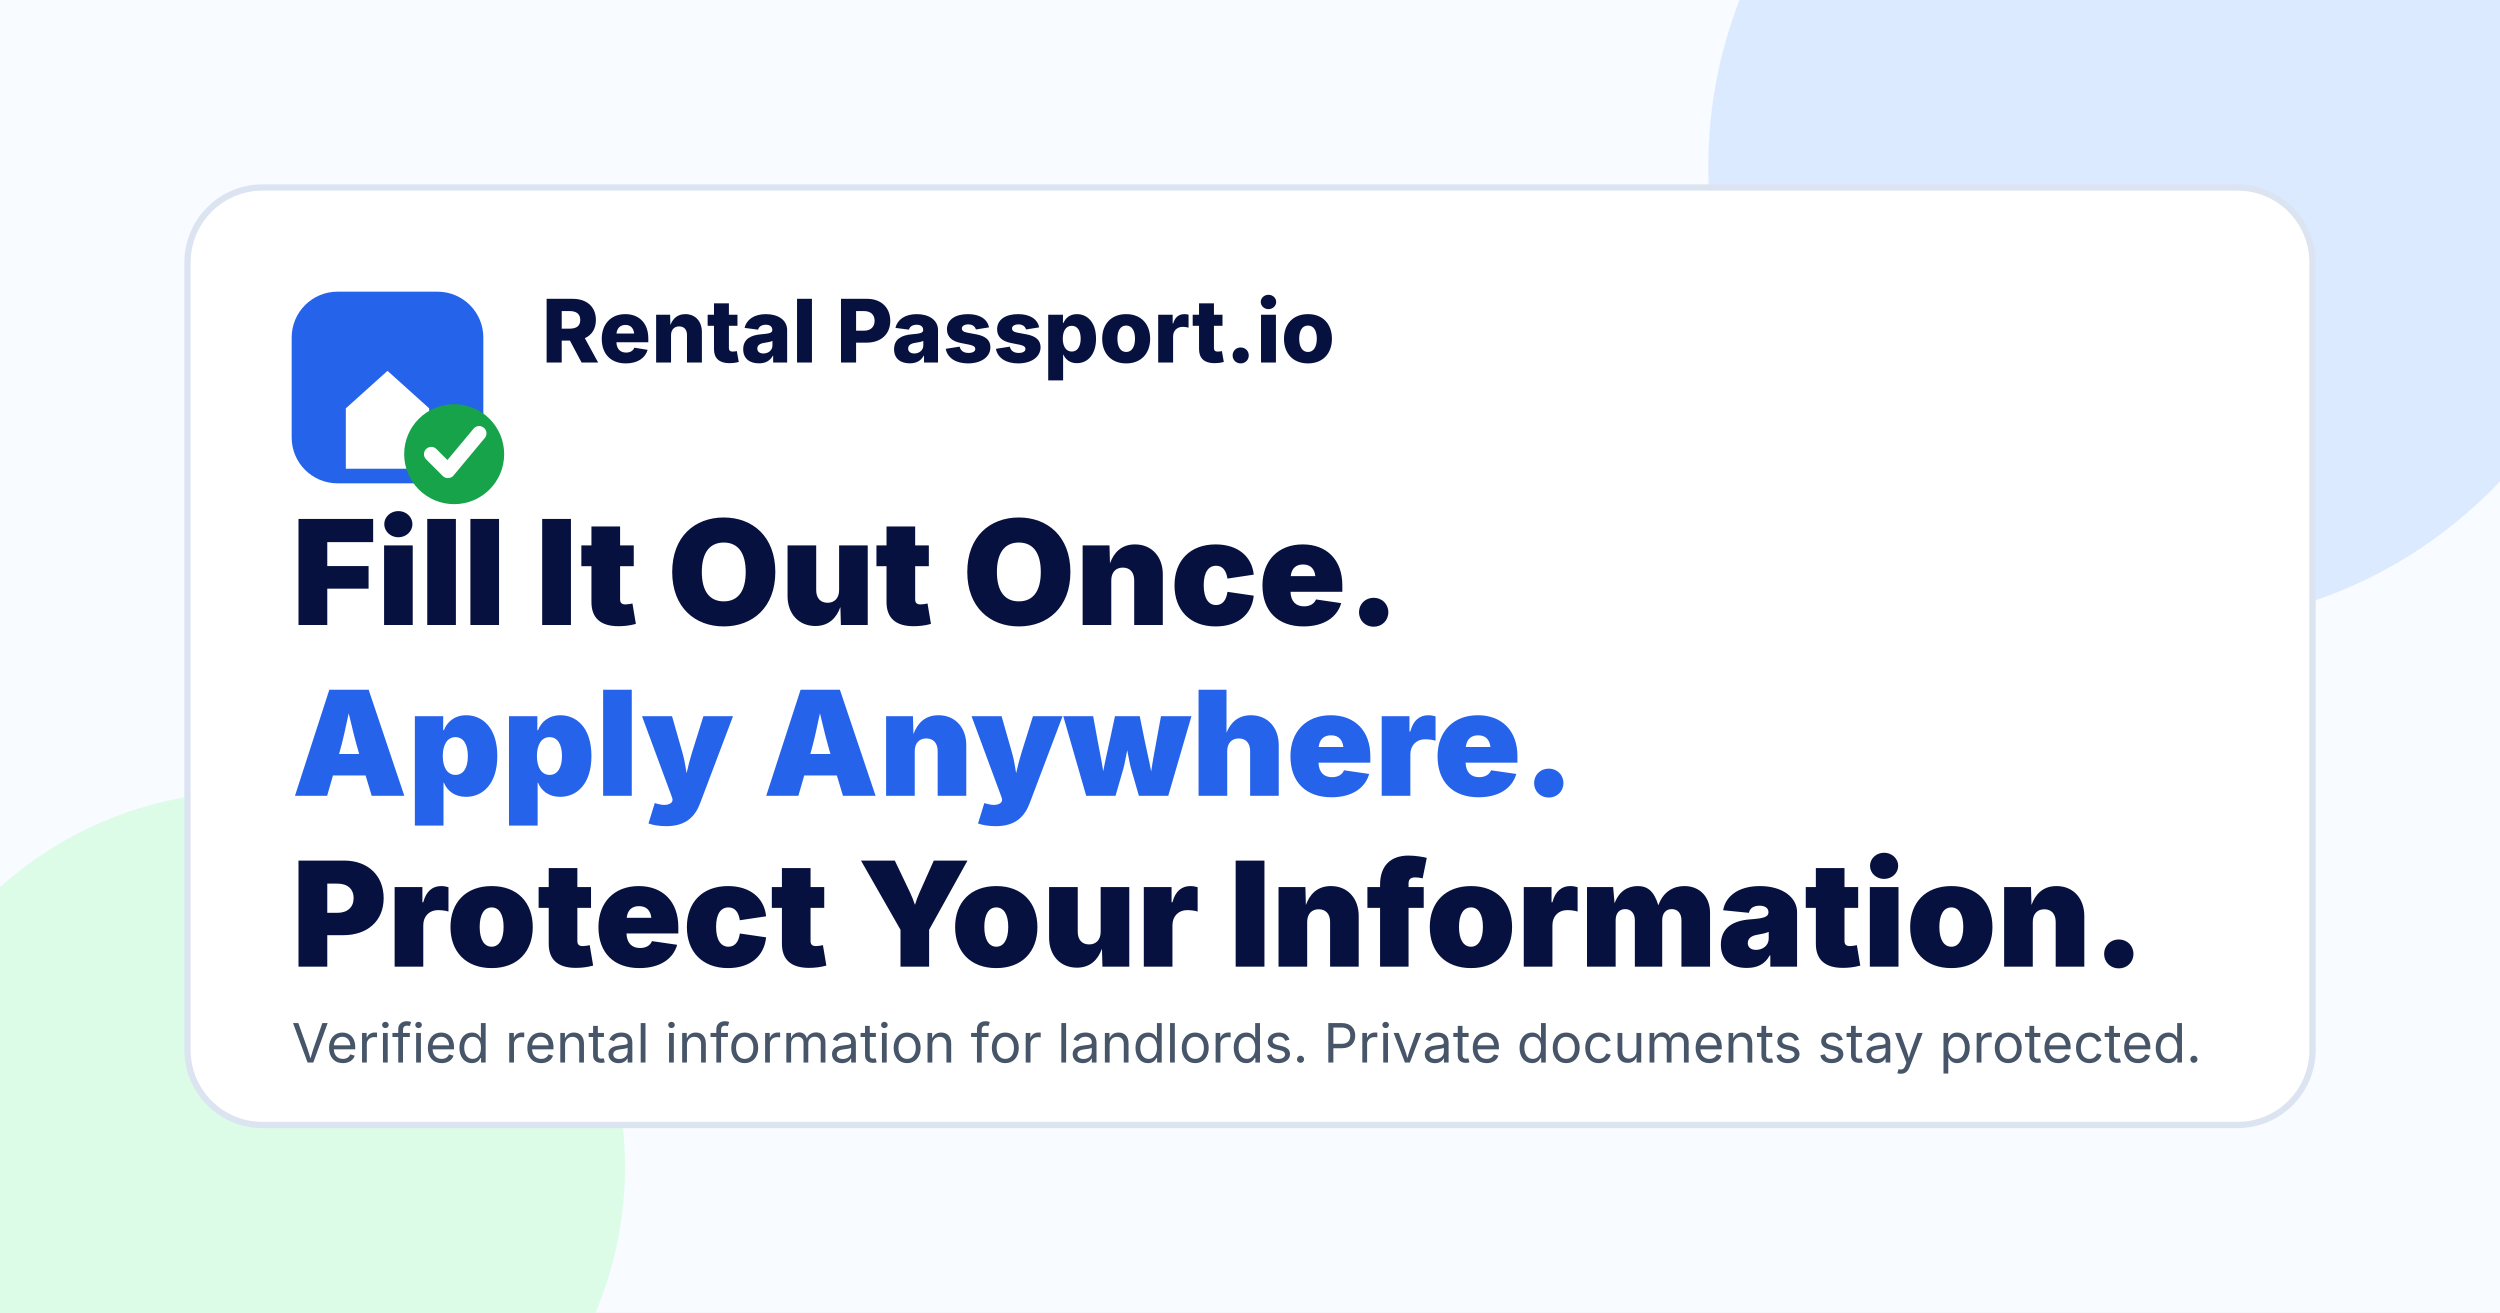
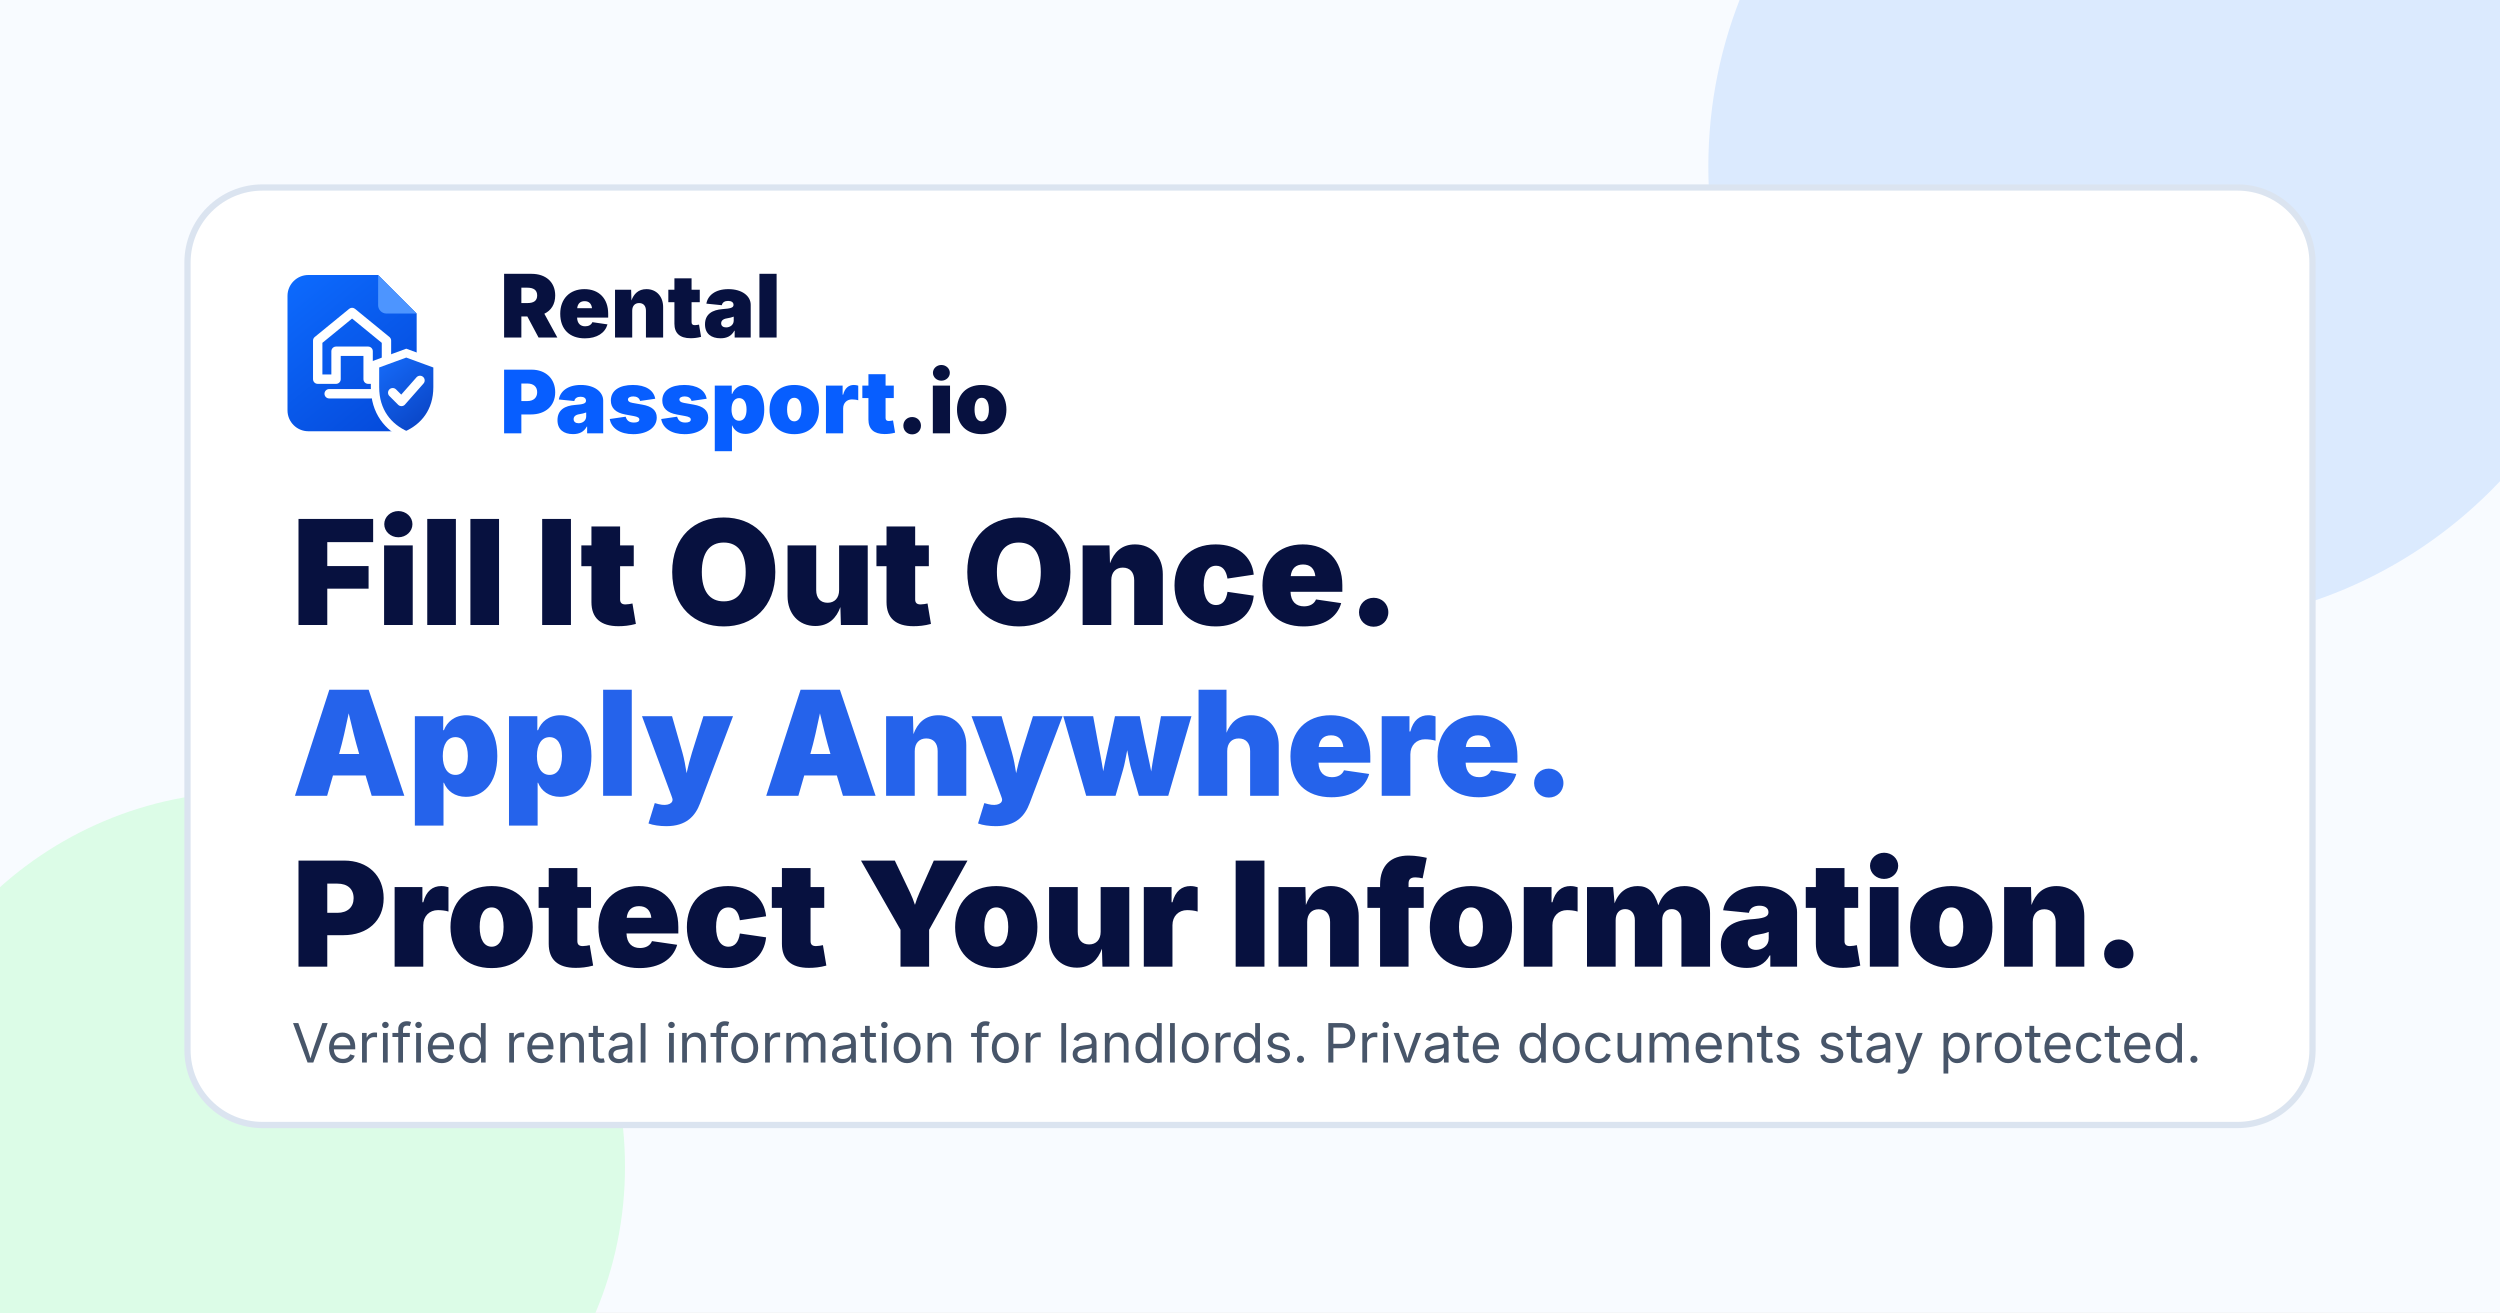
- <svg xmlns="http://www.w3.org/2000/svg" viewBox="0 0 1200 630">
+ <svg xmlns="http://www.w3.org/2000/svg" viewBox="0 0 1200 630" role="img" aria-label="Rental Passport">
  <rect width="1200" height="630" fill="#f8fbff" />
  <circle cx="1040" cy="80" r="220" fill="#dbeafe" />
  <circle cx="120" cy="560" r="180" fill="#dcfce7" />
  <rect x="90" y="90" width="1020" height="450" rx="36" fill="#ffffff" stroke="#dbe4f0" stroke-width="3" />
-   <rect x="140" y="140" width="92" height="92" rx="22" fill="#2563eb" />
-   <path d="M166 196 186 178l20 18v29h-40v-29Z" fill="#ffffff" />
-   <circle cx="218" cy="218" r="24" fill="#16a34a" />
-   <path d="m207 218 8 8 15-18" fill="none" stroke="#fff" stroke-width="7" stroke-linecap="round" stroke-linejoin="round" />
-   <text x="260" y="174" font-family="Inter, Arial, sans-serif" font-size="42" font-weight="800" fill="#07113f">Rental Passport.io</text>
+   <defs>
+     <linearGradient id="passportBlue" x1="140" y1="129" x2="202" y2="206" gradientUnits="userSpaceOnUse">
+       <stop stop-color="#0d6bff" />
+       <stop offset="1" stop-color="#0448d8" />
+     </linearGradient>
+     <linearGradient id="shieldBlue" x1="181" y1="168" x2="213" y2="207" gradientUnits="userSpaceOnUse">
+       <stop stop-color="#176fff" />
+       <stop offset="1" stop-color="#073dbb" />
+     </linearGradient>
+   </defs>
+   <path d="M148 132h33.5L200 150.5V197c0 5.5-4.5 10-10 10h-42c-5.5 0-10-4.5-10-10v-55c0-5.5 4.5-10 10-10Z" fill="url(#passportBlue)" />
+   <path d="M181.5 132v14.5c0 2.2 1.8 4 4 4H200L181.5 132Z" fill="#4d95ff" />
+   <path d="m152.5 163.5 16.5-13.5 16.5 13.5V182h-8.8v-13.4h-15.4V182h-8.8v-18.5Z" fill="none" stroke="#fff" stroke-width="4.5" stroke-linecap="round" stroke-linejoin="round" />
+   <path d="M158 189h20" stroke="#fff" stroke-width="4.5" stroke-linecap="round" />
+   <path d="M195 169.5 210 175v10.8c0 11.7-6.3 19.4-15 23.2-8.7-3.8-15-11.5-15-23.2V175l15-5.5Z" fill="url(#shieldBlue)" stroke="#fff" stroke-width="4" />
+   <path d="m188.5 188.5 4.2 4.2 8.9-10.1" fill="none" stroke="#fff" stroke-width="4.5" stroke-linecap="round" stroke-linejoin="round" />
+   <text x="240" y="162" font-family="Inter, Arial, sans-serif" font-size="42" font-weight="900" fill="#07113f">Rental</text>
+   <text x="240" y="208" font-family="Inter, Arial, sans-serif" font-size="42" font-weight="900" fill="#075eff">Passport</text>
+   <text x="430" y="208" font-family="Inter, Arial, sans-serif" font-size="42" font-weight="900" fill="#07113f">.io</text>
  <text x="140" y="300" font-family="Inter, Arial, sans-serif" font-size="70" font-weight="900" fill="#07113f">Fill It Out Once.</text>
  <text x="140" y="382" font-family="Inter, Arial, sans-serif" font-size="70" font-weight="900" fill="#2563eb">Apply Anywhere.</text>
  <text x="140" y="464" font-family="Inter, Arial, sans-serif" font-size="70" font-weight="900" fill="#07113f">Protect Your Information.</text>
  <text x="140" y="510" font-family="Inter, Arial, sans-serif" font-size="26" fill="#475569">Verified rental information for landlords. Private documents stay protected.</text>
</svg>
